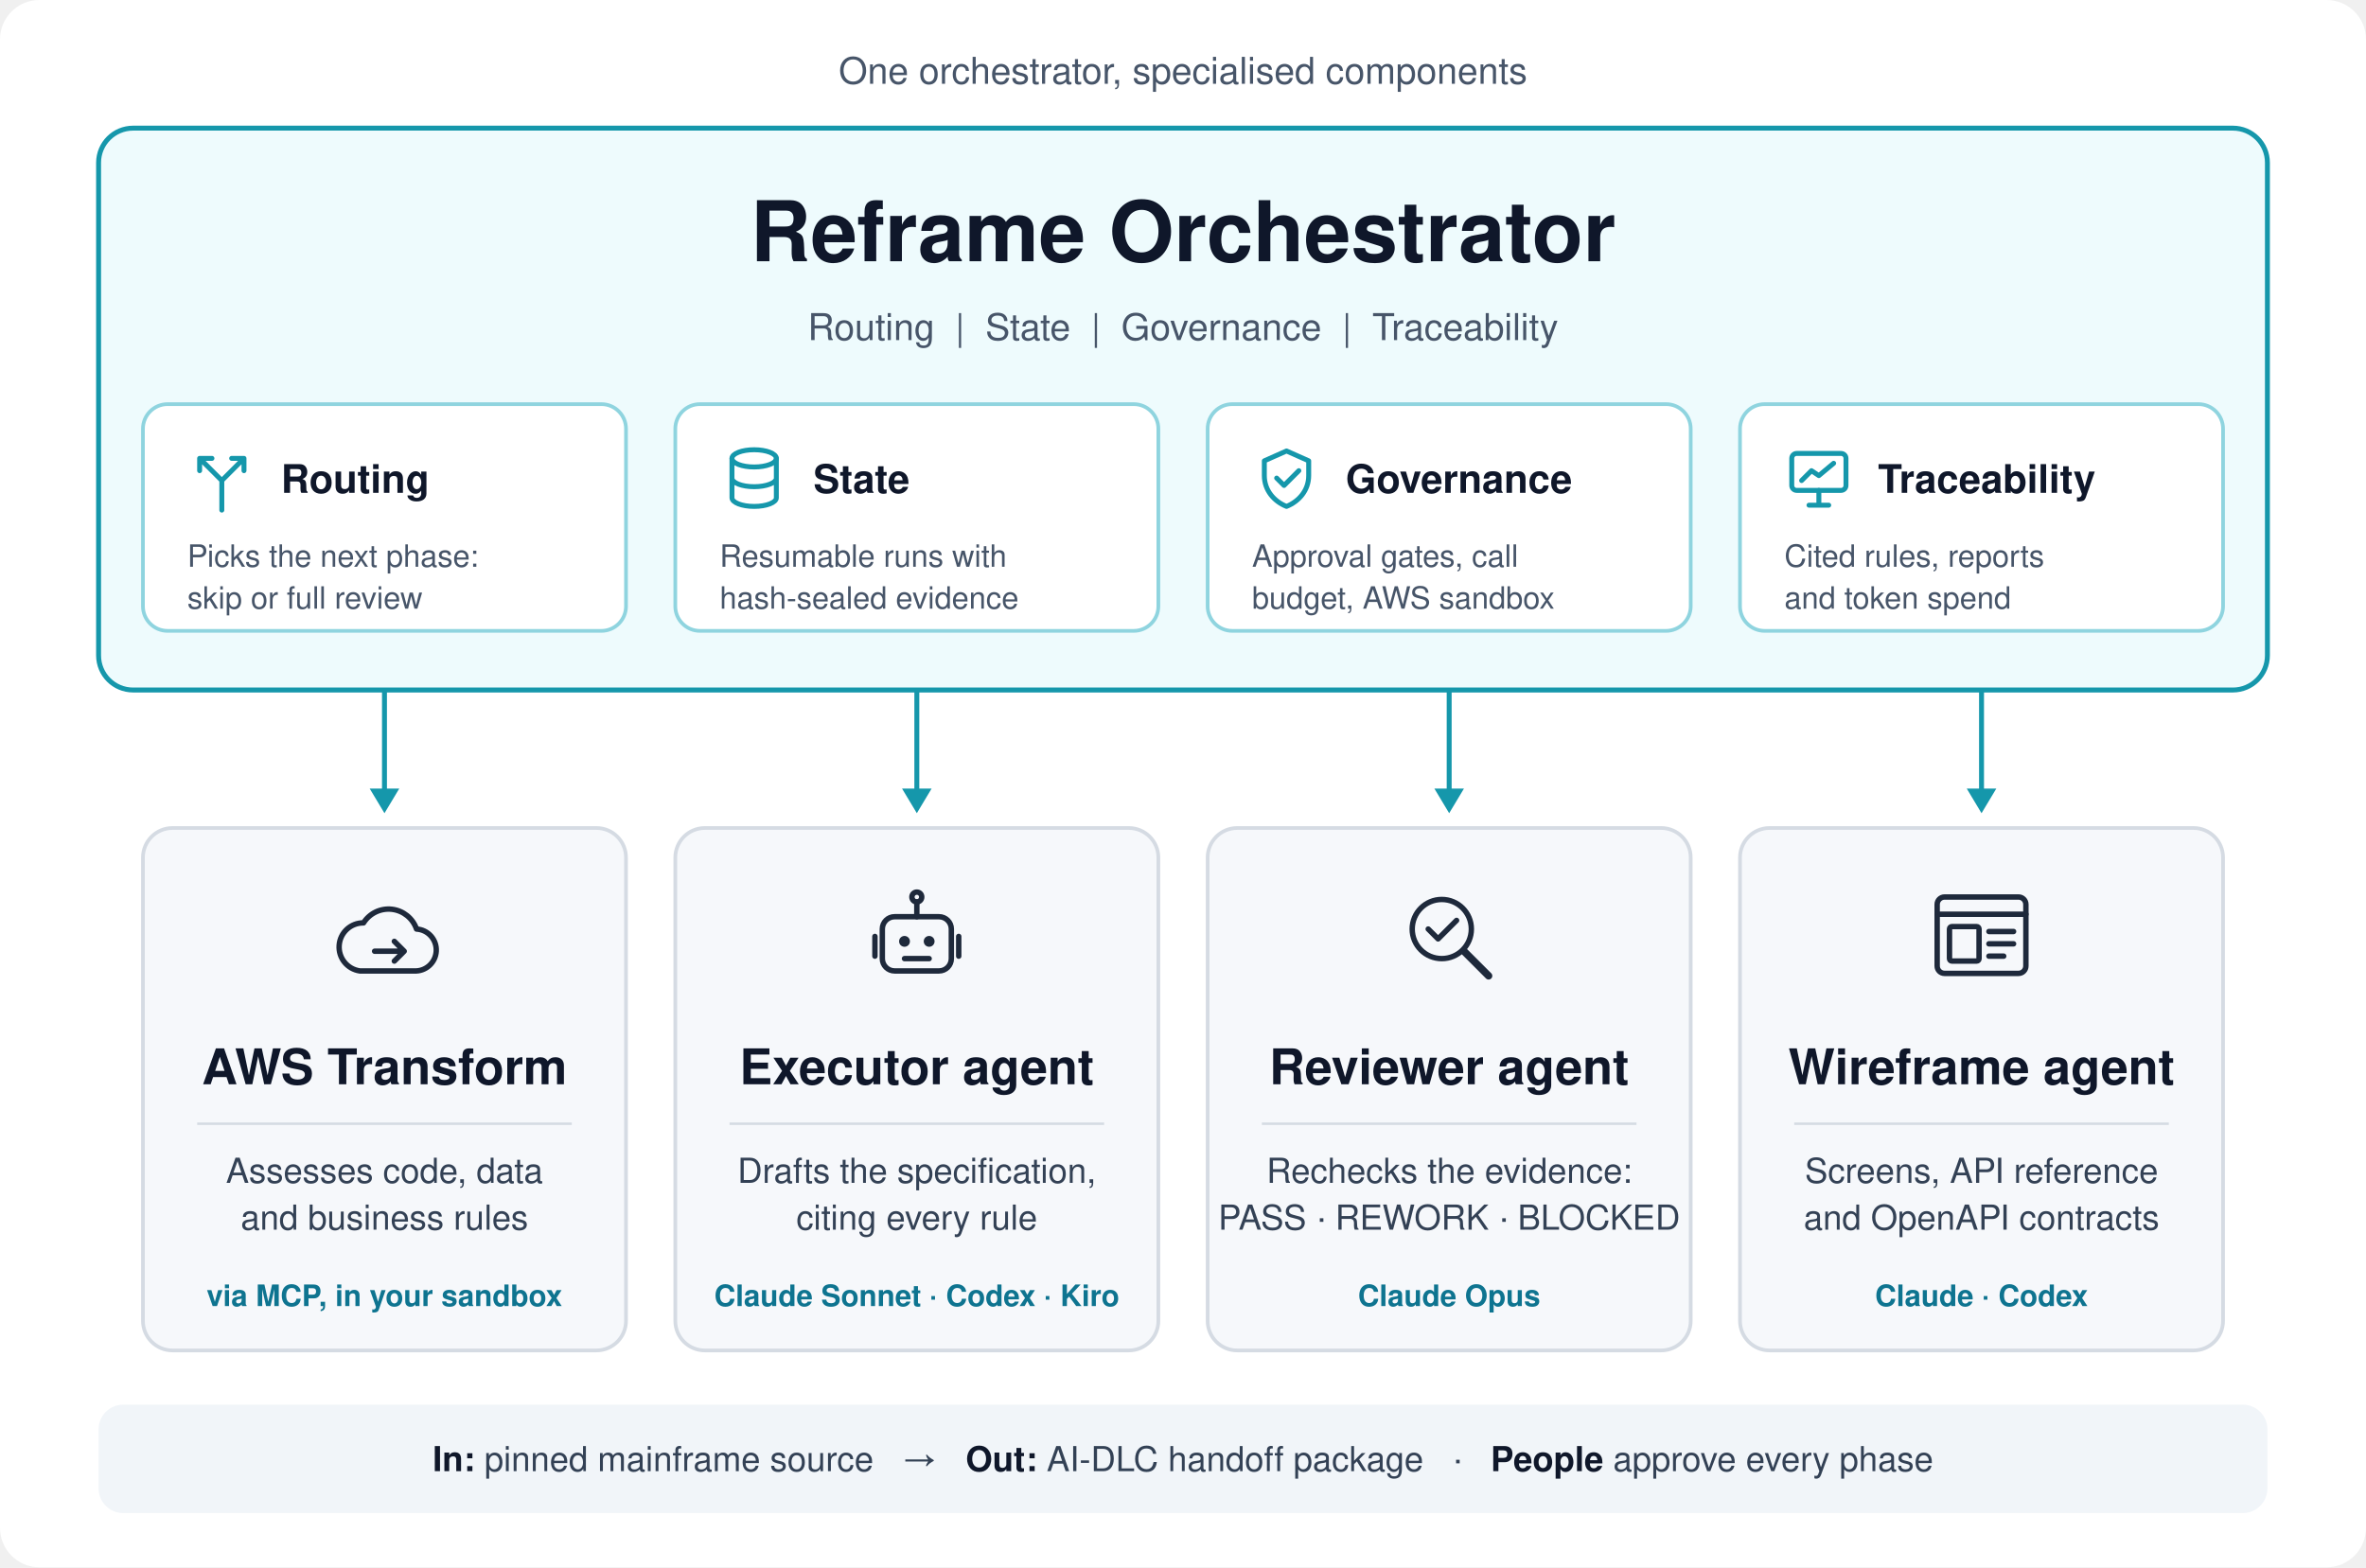
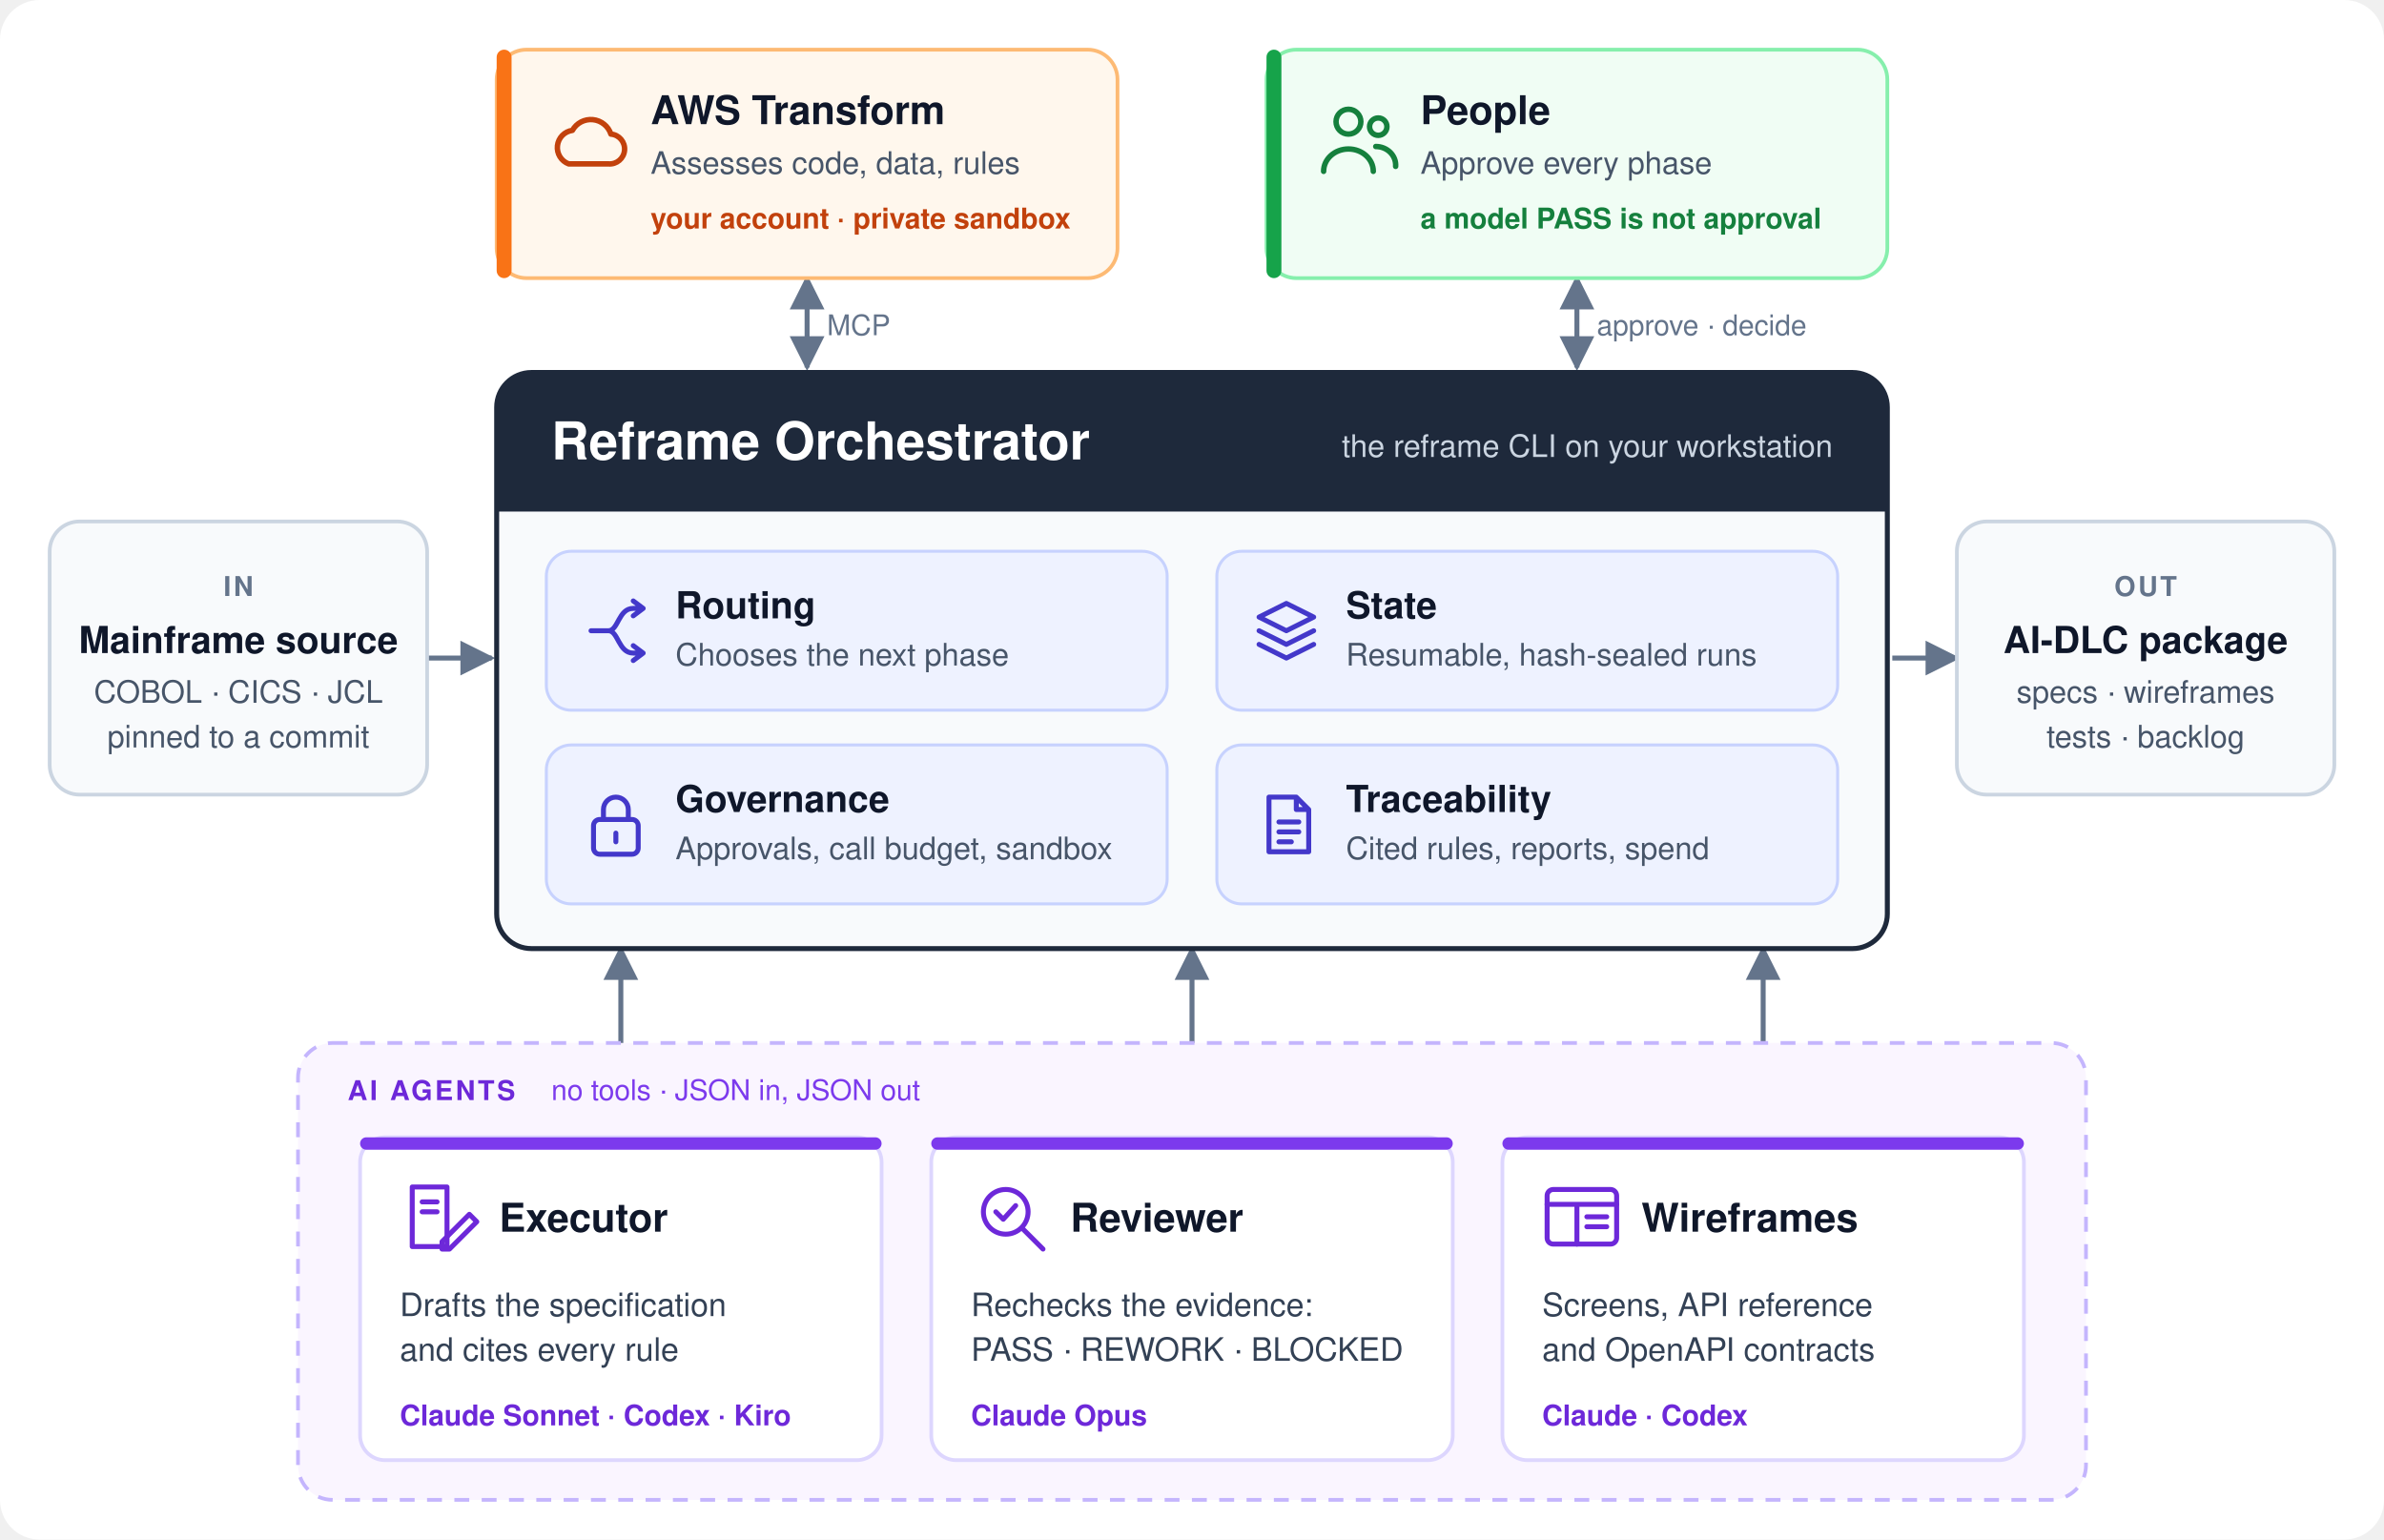
- <svg xmlns="http://www.w3.org/2000/svg" viewBox="0 0 960 636" width="960" height="636" role="img" aria-labelledby="title desc" font-family="-apple-system, BlinkMacSystemFont, 'Segoe UI', Helvetica, Arial, sans-serif">
-   <rect x="0" y="0" width="960" height="636" rx="16" fill="#ffffff" />
-   <text x="480" y="34" text-anchor="middle" font-size="15" fill="#475569">One orchestrator, specialised components</text>
-   <rect x="40" y="52" width="880" height="228" rx="14" fill="#eefbfd" stroke="#1597ab" stroke-width="2" />
-   <text x="480" y="106" text-anchor="middle" font-size="34" font-weight="700" fill="#0f172a">Reframe Orchestrator</text>
-   <text x="480" y="138" text-anchor="middle" font-size="15" fill="#475569">Routing  |  State  |  Governance  |  Traceability</text>
-   <g fill="#ffffff" stroke="#8fd4df" stroke-width="1.5">
-     <rect x="58" y="164" width="196" height="92" rx="10" />
-     <rect x="274" y="164" width="196" height="92" rx="10" />
-     <rect x="490" y="164" width="196" height="92" rx="10" />
-     <rect x="706" y="164" width="196" height="92" rx="10" />
+ <svg xmlns="http://www.w3.org/2000/svg" viewBox="0 0 960 620" width="960" height="620" role="img" aria-labelledby="title desc" font-family="-apple-system, BlinkMacSystemFont, 'Segoe UI', Helvetica, Arial, sans-serif">
+   <defs>
+     <marker id="head" viewBox="0 0 10 10" refX="9" refY="5" markerWidth="7" markerHeight="7" orient="auto-start-reverse">
+       <path d="M0 0 L10 5 L0 10 Z" fill="#64748b" />
+     </marker>
+   </defs>
+   <rect x="0" y="0" width="960" height="620" rx="16" fill="#ffffff" />
+   <g stroke="#64748b" stroke-width="2" fill="none">
+     <line x1="325" y1="112" x2="325" y2="148" marker-start="url(#head)" marker-end="url(#head)" />
+     <line x1="635" y1="112" x2="635" y2="148" marker-start="url(#head)" marker-end="url(#head)" />
+     <line x1="172" y1="265" x2="198" y2="265" marker-end="url(#head)" />
+     <line x1="762" y1="265" x2="788" y2="265" marker-end="url(#head)" />
+     <line x1="250" y1="382" x2="250" y2="456" marker-start="url(#head)" marker-end="url(#head)" />
+     <line x1="480" y1="382" x2="480" y2="456" marker-start="url(#head)" marker-end="url(#head)" />
+     <line x1="710" y1="382" x2="710" y2="456" marker-start="url(#head)" marker-end="url(#head)" />
  </g>
-   <g fill="none" stroke="#1597ab" stroke-width="2" stroke-linecap="round" stroke-linejoin="round">
-     <g transform="translate(76 180)">
-       <path d="M14 27 V15 M14 15 L5 6 M14 15 L23 6 M5 6 h5 M5 6 v5 M23 6 h-5 M23 6 v5" />
+   <g font-size="11.5" fill="#64748b">
+     <text x="333" y="135">MCP</text>
+     <text x="643" y="135">approve · decide</text>
+   </g>
+   <rect x="200" y="20" width="250" height="92" rx="12" fill="#fff7ed" stroke="#fdba74" stroke-width="1.5" />
+   <rect x="200" y="20" width="6" height="92" rx="3" fill="#f97316" />
+   <g transform="translate(220 40)" fill="none" stroke="#c2410c" stroke-width="2.2" stroke-linecap="round" stroke-linejoin="round">
+     <path d="M9 26 H25 A6 6 0 0 0 26 14 A8.5 8.5 0 0 0 10.5 12.5 A7 7 0 0 0 9 26 Z" />
+   </g>
+   <text x="262" y="50" font-size="16" font-weight="700" fill="#0f172a">AWS Transform</text>
+   <text x="262" y="70" font-size="12.5" fill="#475569">Assesses code, data, rules</text>
+   <text x="262" y="92" font-size="11.5" font-weight="600" fill="#c2410c">your account · private sandbox</text>
+   <rect x="510" y="20" width="250" height="92" rx="12" fill="#f0fdf4" stroke="#86efac" stroke-width="1.5" />
+   <rect x="510" y="20" width="6" height="92" rx="3" fill="#16a34a" />
+   <g transform="translate(530 40)" fill="none" stroke="#15803d" stroke-width="2.2" stroke-linecap="round" stroke-linejoin="round">
+     <circle cx="13" cy="9" r="5" />
+     <path d="M3 29 a10 9 0 0 1 20 0" />
+     <circle cx="25" cy="11" r="3.5" />
+     <path d="M24 19 a8 7.5 0 0 1 8 8" />
+   </g>
+   <text x="572" y="50" font-size="16" font-weight="700" fill="#0f172a">People</text>
+   <text x="572" y="70" font-size="12.5" fill="#475569">Approve every phase</text>
+   <text x="572" y="92" font-size="11.5" font-weight="600" fill="#15803d">a model PASS is not approval</text>
+   <rect x="20" y="210" width="152" height="110" rx="12" fill="#f8fafc" stroke="#cbd5e1" stroke-width="1.5" />
+   <text x="96" y="240" text-anchor="middle" font-size="11" font-weight="700" fill="#64748b" letter-spacing="1">IN</text>
+   <text x="96" y="263" text-anchor="middle" font-size="15" font-weight="700" fill="#0f172a">Mainframe source</text>
+   <text x="96" y="283" text-anchor="middle" font-size="12.5" fill="#475569">COBOL · CICS · JCL</text>
+   <text x="96" y="301" text-anchor="middle" font-size="12.5" fill="#475569">pinned to a commit</text>
+   <rect x="788" y="210" width="152" height="110" rx="12" fill="#f8fafc" stroke="#cbd5e1" stroke-width="1.5" />
+   <text x="864" y="240" text-anchor="middle" font-size="11" font-weight="700" fill="#64748b" letter-spacing="1">OUT</text>
+   <text x="864" y="263" text-anchor="middle" font-size="15" font-weight="700" fill="#0f172a">AI-DLC package</text>
+   <text x="864" y="283" text-anchor="middle" font-size="12.5" fill="#475569">specs · wireframes</text>
+   <text x="864" y="301" text-anchor="middle" font-size="12.5" fill="#475569">tests · backlog</text>
+   <rect x="200" y="150" width="560" height="232" rx="14" fill="#f8fafc" stroke="#1e293b" stroke-width="2" />
+   <path d="M200 164 a14 14 0 0 1 14 -14 H746 a14 14 0 0 1 14 14 V206 H200 Z" fill="#1e293b" />
+   <text x="222" y="185" font-size="21" font-weight="700" fill="#ffffff">Reframe Orchestrator</text>
+   <text x="738" y="184" text-anchor="end" font-size="12.5" fill="#cbd5e1">the reframe CLI on your workstation</text>
+   <g fill="#eef2ff" stroke="#c7d2fe" stroke-width="1.2">
+     <rect x="220" y="222" width="250" height="64" rx="10" />
+     <rect x="490" y="222" width="250" height="64" rx="10" />
+     <rect x="220" y="300" width="250" height="64" rx="10" />
+     <rect x="490" y="300" width="250" height="64" rx="10" />
+   </g>
+   <g fill="none" stroke="#4338ca" stroke-width="2" stroke-linecap="round" stroke-linejoin="round">
+     <g transform="translate(234 240)">
+       <path d="M4 14 H11 M11 14 C15 14 15 5 21 5 H25 M11 14 C15 14 15 23 21 23 H25 M21 2 l4 3 l-4 3 M21 20 l4 3 l-4 3" />
    </g>
-     <g transform="translate(292 180)">
-       <ellipse cx="14" cy="6" rx="9" ry="3.5" />
-       <path d="M5 6 v16 a9 3.5 0 0 0 18 0 v-16 M5 14 a9 3.5 0 0 0 18 0" />
+     <g transform="translate(504 240)">
+       <path d="M14 3 L25 8.5 L14 14 L3 8.5 Z M3 14 L14 19.5 L25 14 M3 19.5 L14 25 L25 19.5" />
    </g>
-     <g transform="translate(508 180)">
-       <path d="M14 3 L23 7 V13 C23 19 19 23.5 14 25.5 C9 23.5 5 19 5 13 V7 Z" />
-       <path d="M10 14 l3 3 l6 -6" />
+     <g transform="translate(234 318)">
+       <rect x="5" y="12" width="18" height="14" rx="2.5" />
+       <path d="M9 12 V8 a5 5 0 0 1 10 0 V12 M14 17.5 v3.5" />
    </g>
-     <g transform="translate(724 180)">
-       <rect x="3" y="4" width="22" height="15" rx="2" />
-       <path d="M10 25 h8 M14 19 v6" />
-       <polyline points="7,15 11,11 14,13 20,8" />
+     <g transform="translate(504 318)">
+       <path d="M7 3 H18 L23 8 V25 H7 Z M18 3 V8 H23 M11 13 h8 M11 17 h8 M11 21 h5" />
    </g>
  </g>
-   <g font-size="16" font-weight="600" fill="#0f172a">
-     <text x="114" y="200">Routing</text>
-     <text x="330" y="200">State</text>
-     <text x="546" y="200">Governance</text>
-     <text x="762" y="200">Traceability</text>
+   <g font-size="15" font-weight="700" fill="#0f172a">
+     <text x="272" y="249">Routing</text>
+     <text x="542" y="249">State</text>
+     <text x="272" y="327">Governance</text>
+     <text x="542" y="327">Traceability</text>
  </g>
  <g font-size="12.5" fill="#475569">
-     <text x="76" y="230">Picks the next phase:</text>
-     <text x="76" y="247">skip or full review</text>
-     <text x="292" y="230">Resumable runs with</text>
-     <text x="292" y="247">hash-sealed evidence</text>
-     <text x="508" y="230">Approval gates, call</text>
-     <text x="508" y="247">budget, AWS sandbox</text>
-     <text x="724" y="230">Cited rules, reports</text>
-     <text x="724" y="247">and token spend</text>
+     <text x="272" y="268">Chooses the next phase</text>
+     <text x="542" y="268">Resumable, hash-sealed runs</text>
+     <text x="272" y="346">Approvals, call budget, sandbox</text>
+     <text x="542" y="346">Cited rules, reports, spend</text>
  </g>
-   <g stroke="#1597ab" stroke-width="2" fill="#1597ab">
-     <line x1="156" y1="280" x2="156" y2="322" />
-     <line x1="372" y1="280" x2="372" y2="322" />
-     <line x1="588" y1="280" x2="588" y2="322" />
-     <line x1="804" y1="280" x2="804" y2="322" />
-     <path d="M150 320 L156 330 L162 320 Z" stroke="none" />
-     <path d="M366 320 L372 330 L378 320 Z" stroke="none" />
-     <path d="M582 320 L588 330 L594 320 Z" stroke="none" />
-     <path d="M798 320 L804 330 L810 320 Z" stroke="none" />
+   <rect x="120" y="420" width="720" height="184" rx="14" fill="#faf5ff" stroke="#c4b5fd" stroke-width="1.5" stroke-dasharray="6 5" />
+   <text x="140" y="443" font-size="11" font-weight="700" fill="#6d28d9" letter-spacing="1">AI AGENTS</text>
+   <text x="222" y="443" font-size="11.5" fill="#7c3aed">no tools · JSON in, JSON out</text>
+   <g fill="#ffffff" stroke="#ddd6fe" stroke-width="1.5">
+     <rect x="145" y="458" width="210" height="130" rx="10" />
+     <rect x="375" y="458" width="210" height="130" rx="10" />
+     <rect x="605" y="458" width="210" height="130" rx="10" />
  </g>
-   <g fill="#f6f8fb" stroke="#d5dbe3" stroke-width="1.5">
-     <rect x="58" y="336" width="196" height="212" rx="12" />
-     <rect x="274" y="336" width="196" height="212" rx="12" />
-     <rect x="490" y="336" width="196" height="212" rx="12" />
-     <rect x="706" y="336" width="196" height="212" rx="12" />
+   <g fill="#7c3aed">
+     <rect x="145" y="458" width="210" height="5" rx="2.5" />
+     <rect x="375" y="458" width="210" height="5" rx="2.5" />
+     <rect x="605" y="458" width="210" height="5" rx="2.5" />
  </g>
-   <g fill="none" stroke="#1e293b" stroke-width="2.2" stroke-linecap="round" stroke-linejoin="round">
-     <g transform="translate(132 356)">
-       <path d="M14 38 H36 A8.5 8.5 0 0 0 37 21 A12 12 0 0 0 15.5 18.5 A9.8 9.8 0 0 0 14 38 Z" />
-       <path d="M20 30 h12 M28 26 l4 4 l-4 4" />
+   <g fill="none" stroke="#6d28d9" stroke-width="2" stroke-linecap="round" stroke-linejoin="round">
+     <g transform="translate(161 474)">
+       <path d="M5 4 H19 V28 H5 Z M9 10 h6 M9 14 h6" />
+       <path d="M17 26 L28 15 l3 3 L20 29 h-3 Z" />
    </g>
-     <g transform="translate(348 356)">
-       <rect x="10" y="16" width="28" height="22" rx="5" />
-       <path d="M24 16 V10 M7 24 v8 M41 24 v8 M19 33 h10" />
-       <circle cx="24" cy="8" r="2" />
-       <circle cx="19" cy="26" r="2.2" fill="#1e293b" stroke="none" />
-       <circle cx="29" cy="26" r="2.2" fill="#1e293b" stroke="none" />
+     <g transform="translate(391 474)">
+       <circle cx="14" cy="14" r="9" />
+       <path d="M21 21 L29 29 M10 14 l3 3 l5 -5.5" />
    </g>
-     <g transform="translate(564 356)">
-       <circle cx="21" cy="21" r="12" />
-       <path d="M30 30 L40 40" stroke-width="3" />
-       <path d="M15.5 21 l4 4 l7.5 -7.5" />
-     </g>
-     <g transform="translate(780 356)">
-       <rect x="6" y="8" width="36" height="31" rx="3" />
-       <path d="M6 15 h36 M27 22 h10 M27 27 h10 M27 32 h6" />
-       <rect x="11" y="20" width="12" height="14" rx="1" />
+     <g transform="translate(621 474)">
+       <rect x="2" y="5" width="28" height="22" rx="2.5" />
+       <path d="M2 11 h28 M14 11 V27 M18 16 h8 M18 20 h8" />
    </g>
  </g>
-   <g font-size="20" font-weight="700" fill="#0f172a" text-anchor="middle">
-     <text x="156" y="440">AWS Transform</text>
-     <text x="372" y="440">Executor agent</text>
-     <text x="588" y="440">Reviewer agent</text>
-     <text x="804" y="440">Wireframe agent</text>
+   <g font-size="16" font-weight="700" fill="#0f172a">
+     <text x="201" y="496">Executor</text>
+     <text x="431" y="496">Reviewer</text>
+     <text x="661" y="496">Wireframes</text>
  </g>
-   <g stroke="#d5dbe3" stroke-width="1">
-     <line x1="80" y1="456" x2="232" y2="456" />
-     <line x1="296" y1="456" x2="448" y2="456" />
-     <line x1="512" y1="456" x2="664" y2="456" />
-     <line x1="728" y1="456" x2="880" y2="456" />
+   <g font-size="13" fill="#334155">
+     <text x="161" y="530">Drafts the specification</text>
+     <text x="161" y="548">and cites every rule</text>
+     <text x="391" y="530">Rechecks the evidence:</text>
+     <text x="391" y="548">PASS · REWORK · BLOCKED</text>
+     <text x="621" y="530">Screens, API reference</text>
+     <text x="621" y="548">and OpenAPI contracts</text>
  </g>
-   <g font-size="14" fill="#334155" text-anchor="middle">
-     <text x="156" y="480">Assesses code, data</text>
-     <text x="156" y="499">and business rules</text>
-     <text x="372" y="480">Drafts the specification,</text>
-     <text x="372" y="499">citing every rule</text>
-     <text x="588" y="480">Rechecks the evidence:</text>
-     <text x="588" y="499">PASS · REWORK · BLOCKED</text>
-     <text x="804" y="480">Screens, API reference</text>
-     <text x="804" y="499">and OpenAPI contracts</text>
+   <g font-size="11.5" font-weight="600" fill="#6d28d9">
+     <text x="161" y="574">Claude Sonnet · Codex · Kiro</text>
+     <text x="391" y="574">Claude Opus</text>
+     <text x="621" y="574">Claude · Codex</text>
  </g>
-   <g font-size="12" fill="#0e7490" text-anchor="middle" font-weight="600">
-     <text x="156" y="530">via MCP, in your sandbox</text>
-     <text x="372" y="530">Claude Sonnet · Codex · Kiro</text>
-     <text x="588" y="530">Claude Opus</text>
-     <text x="804" y="530">Claude · Codex</text>
-   </g>
-   <rect x="40" y="570" width="880" height="44" rx="10" fill="#f1f5f9" />
-   <text x="480" y="597" text-anchor="middle" font-size="14" fill="#334155">
-     <tspan font-weight="700" fill="#0f172a">In:</tspan> pinned mainframe source   →   <tspan font-weight="700" fill="#0f172a">Out:</tspan> AI-DLC handoff package   ·   <tspan font-weight="700" fill="#0f172a">People</tspan> approve every phase</text>
</svg>
